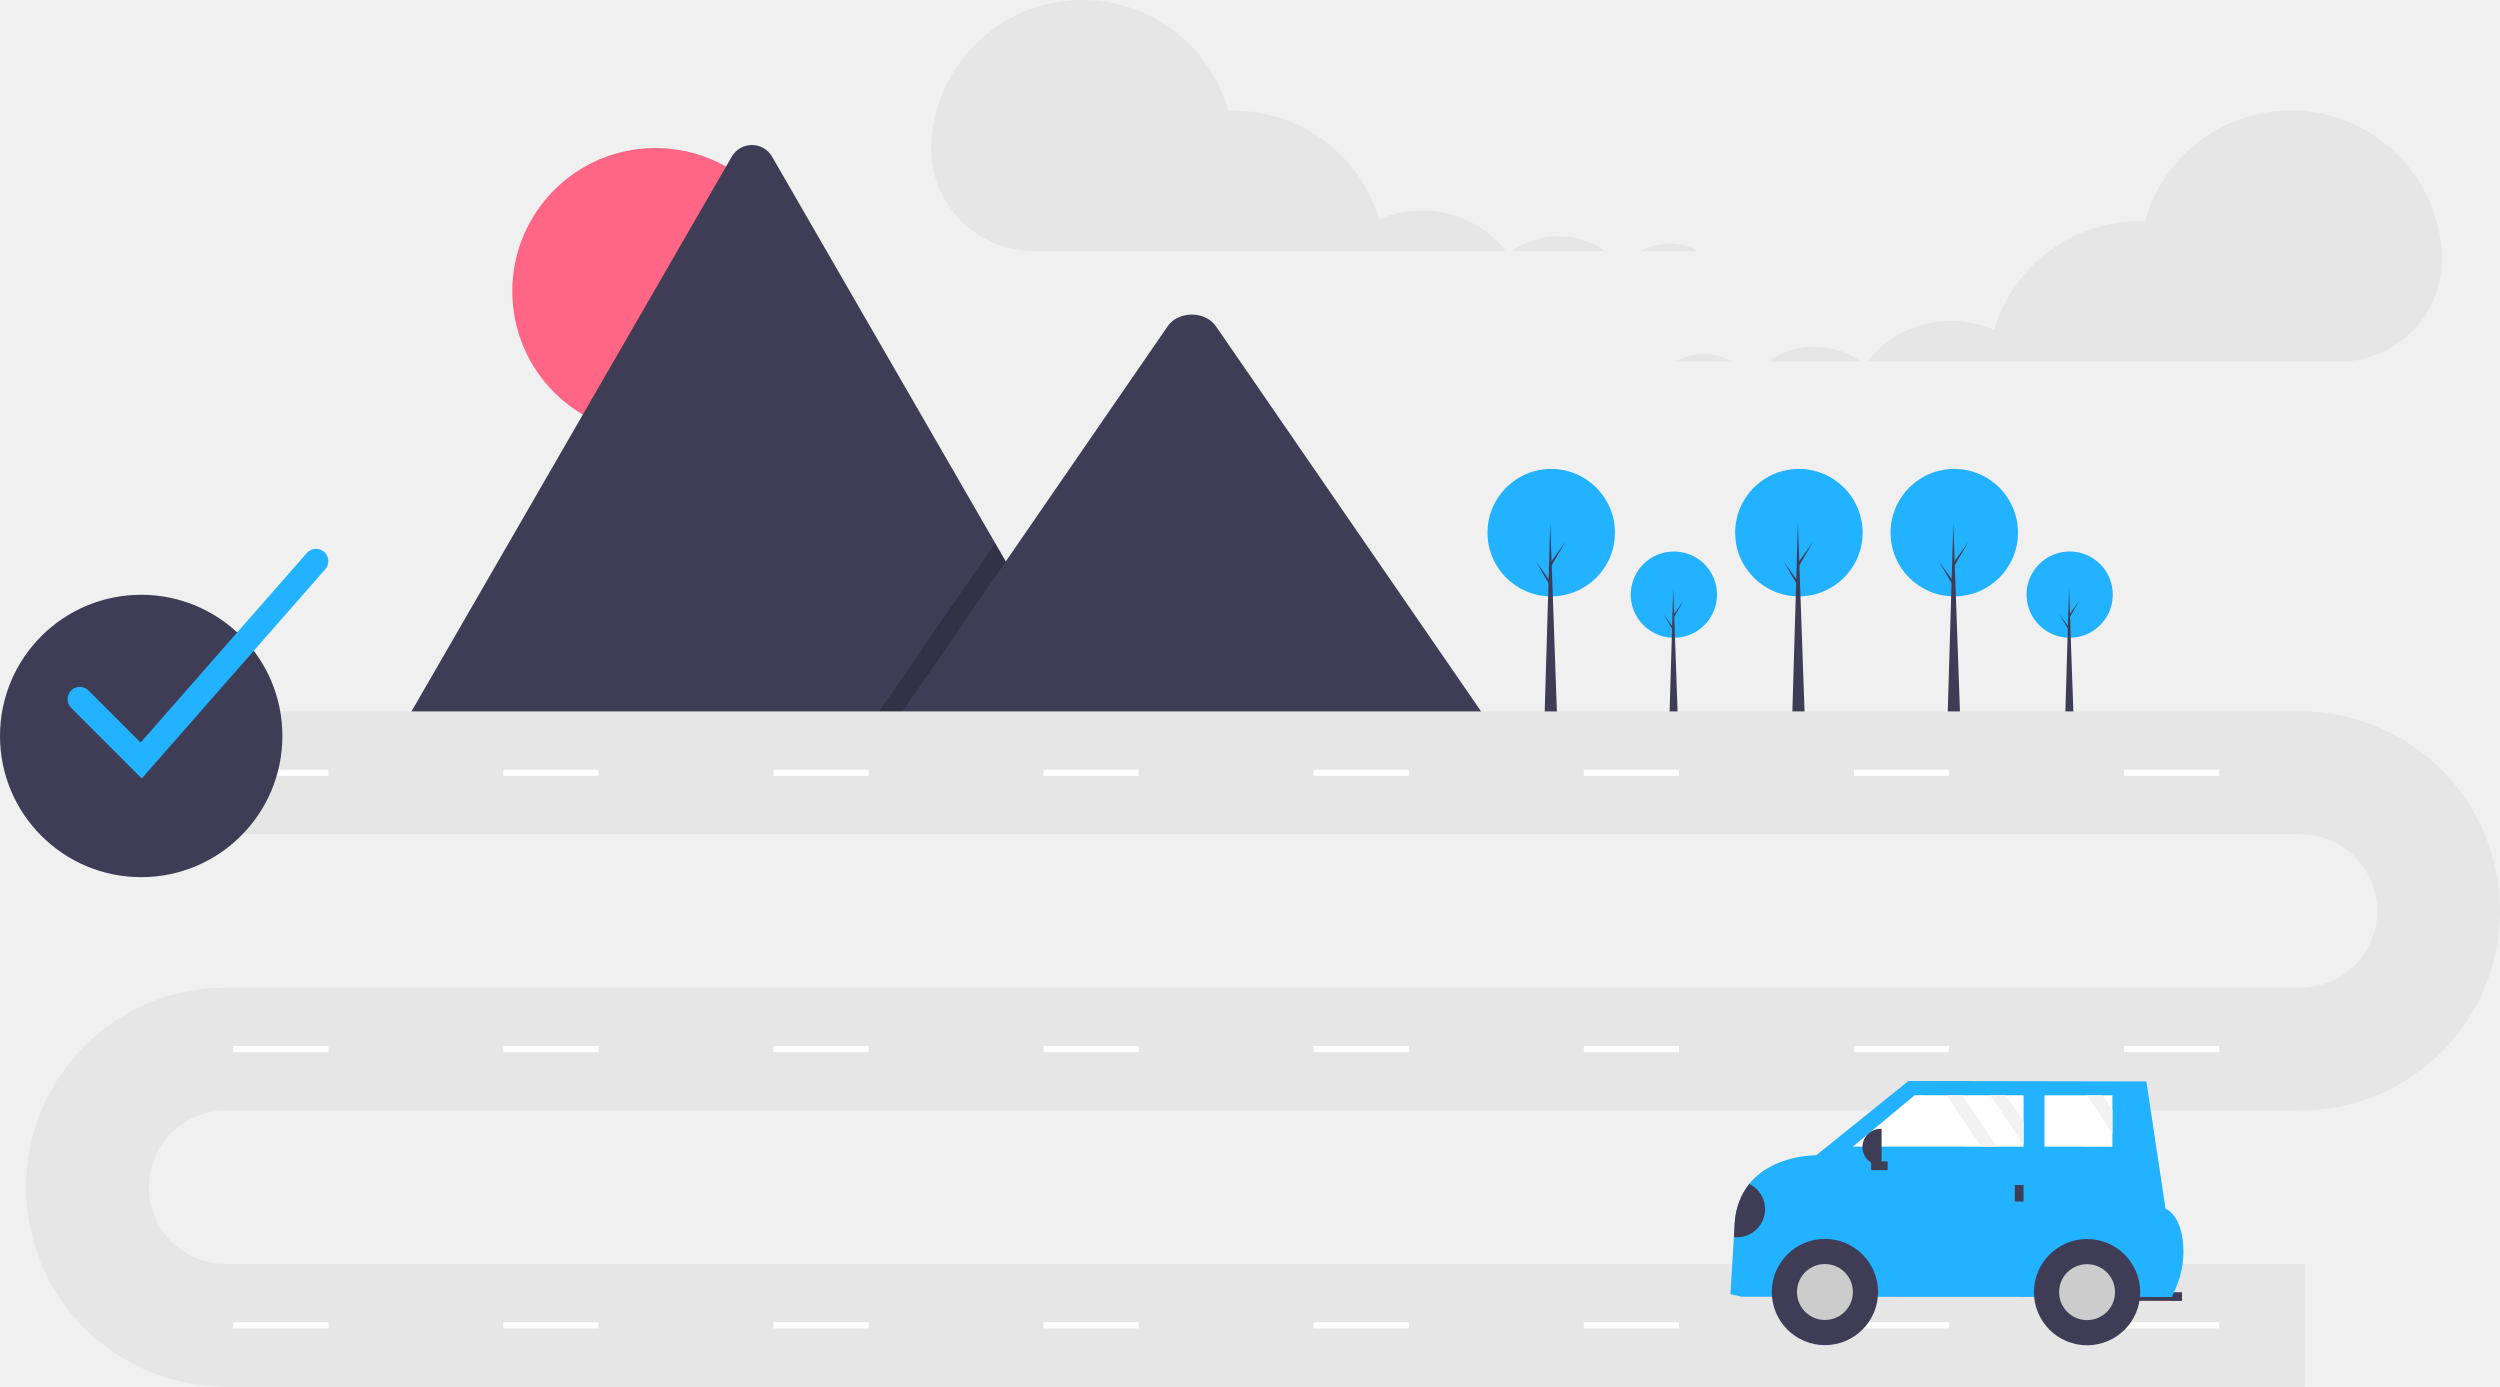
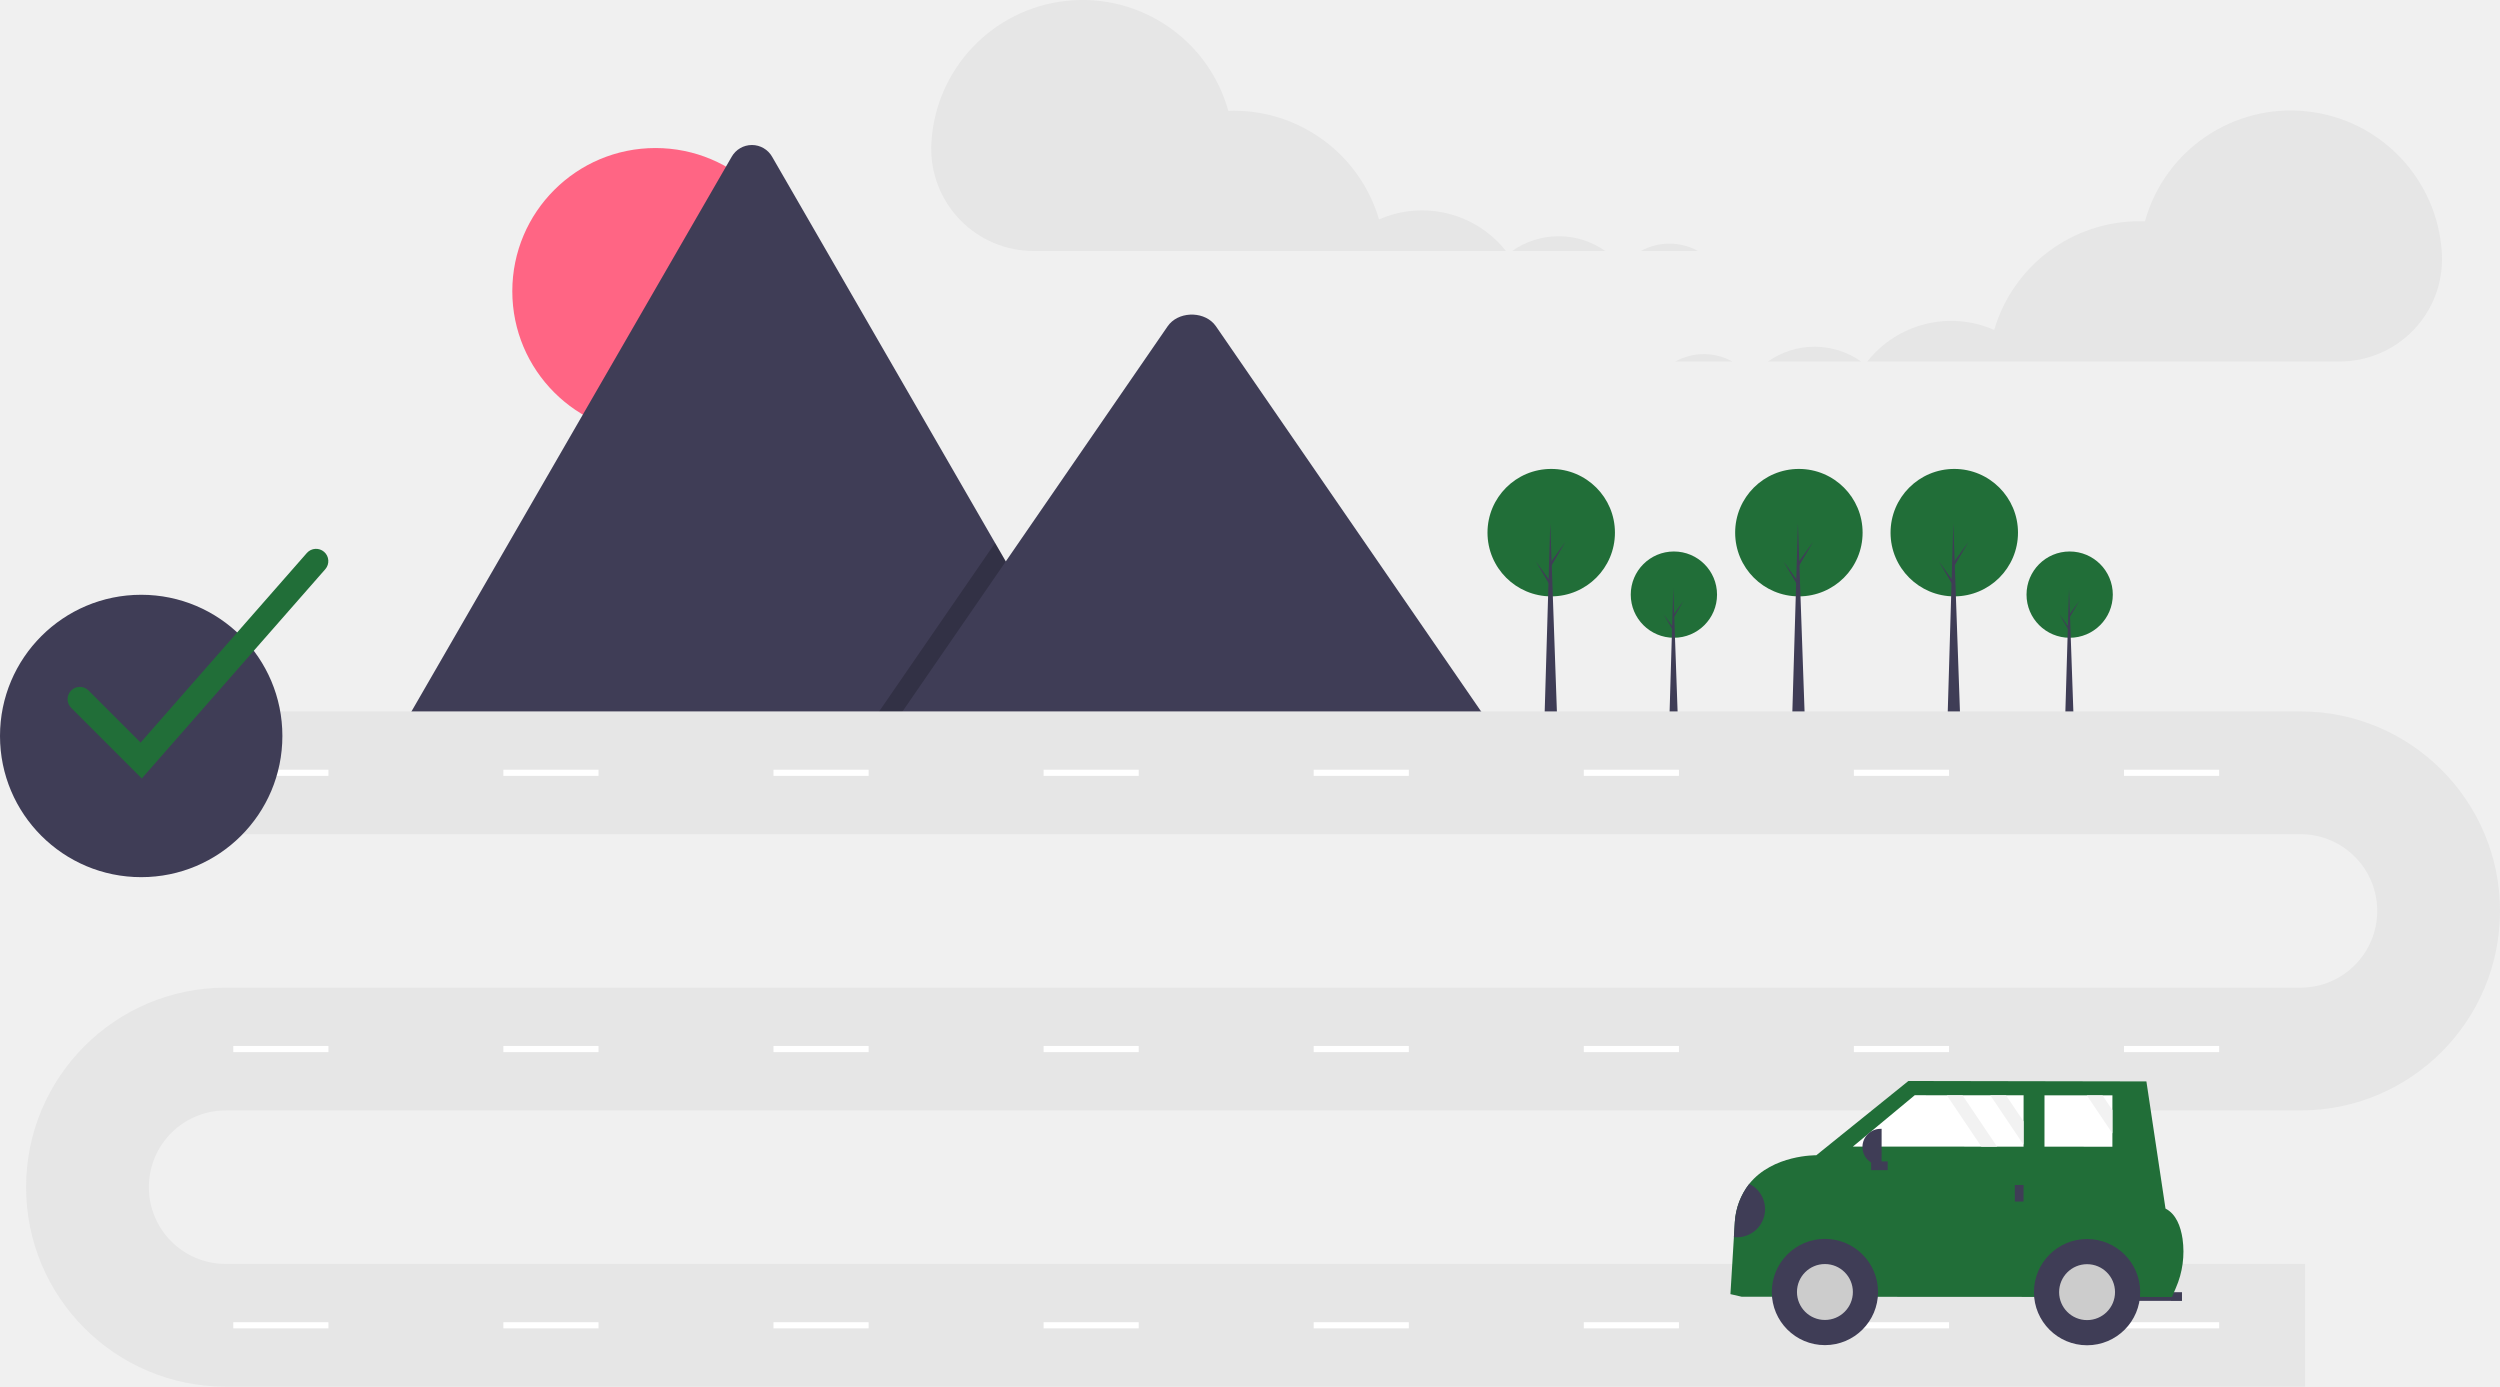
<svg xmlns="http://www.w3.org/2000/svg" data-name="Layer 1" width="886.351" height="491.631" viewBox="0 0 886.351 491.631">
  <circle cx="232.396" cy="103.246" r="50.763" fill="#ff6584" />
  <path d="M548.406,463.863H299.38a5.079,5.079,0,0,1-.931-.074L416.227,259.78a8.246,8.246,0,0,1,14.355,0L509.626,396.686l3.787,6.551Z" transform="translate(-156.8244 -204.1844)" fill="#3f3d56" />
  <polygon points="391.582 259.678 306.558 259.678 348.296 199.052 351.3 194.685 352.802 192.502 356.589 199.052 391.582 259.678" opacity="0.2" />
  <path d="M687.062,463.863H471.675l41.738-60.626,3.004-4.367,54.388-79.007c3.566-5.178,12.144-5.501,16.336-.977a9.83,9.83,0,0,1,.783.977Z" transform="translate(-156.8244 -204.1844)" fill="#3f3d56" />
-   <circle cx="593.463" cy="210.82" r="15.296" fill="#23b2ff" />
+   <circle cx="593.463" cy="210.82" r="15.296" fill="#216e38" />
  <polygon points="594.938 256.894 591.805 256.894 593.233 208.516 594.938 256.894" fill="#3f3d56" />
  <polygon points="593.509 217.685 596.873 213.031 593.463 218.837 593.095 218.192 593.509 217.685" fill="#3f3d56" />
  <polygon points="593.141 222.384 589.777 217.731 593.187 223.536 593.555 222.891 593.141 222.384" fill="#3f3d56" />
-   <circle cx="733.78" cy="210.82" r="15.296" fill="#23b2ff" />
+   <circle cx="733.78" cy="210.82" r="15.296" fill="#216e38" />
  <polygon points="735.254 256.894 732.121 256.894 733.55 208.516 735.254 256.894" fill="#3f3d56" />
  <polygon points="733.826 217.685 737.19 213.031 733.78 218.837 733.411 218.192 733.826 217.685" fill="#3f3d56" />
  <polygon points="733.458 222.384 730.094 217.731 733.504 223.536 733.872 222.891 733.458 222.384" fill="#3f3d56" />
-   <circle cx="637.775" cy="188.846" r="22.592" fill="#23b2ff" />
+   <circle cx="637.775" cy="188.846" r="22.592" fill="#216e38" />
  <polygon points="639.952 256.894 635.325 256.894 637.434 185.444 639.952 256.894" fill="#3f3d56" />
  <polygon points="637.843 198.985 642.81 192.113 637.775 200.687 637.23 199.734 637.843 198.985" fill="#3f3d56" />
  <polygon points="637.298 205.926 632.331 199.054 637.366 207.627 637.911 206.675 637.298 205.926" fill="#3f3d56" />
-   <circle cx="692.868" cy="188.846" r="22.592" fill="#23b2ff" />
+   <circle cx="692.868" cy="188.846" r="22.592" fill="#216e38" />
  <polygon points="695.046 256.894 690.419 256.894 692.528 185.444 695.046 256.894" fill="#3f3d56" />
  <polygon points="692.936 198.985 697.904 192.113 692.868 200.687 692.324 199.734 692.936 198.985" fill="#3f3d56" />
  <polygon points="692.392 205.926 687.424 199.054 692.46 207.627 693.004 206.675 692.392 205.926" fill="#3f3d56" />
-   <circle cx="549.969" cy="188.846" r="22.592" fill="#23b2ff" />
+   <circle cx="549.969" cy="188.846" r="22.592" fill="#216e38" />
  <polygon points="552.146 256.894 547.519 256.894 549.629 185.444 552.146 256.894" fill="#3f3d56" />
  <polygon points="550.037 198.985 555.004 192.113 549.969 200.687 549.425 199.734 550.037 198.985" fill="#3f3d56" />
  <polygon points="549.493 205.926 544.525 199.054 549.561 207.627 550.105 206.675 549.493 205.926" fill="#3f3d56" />
  <path d="M974.074,695.816H236.808a70.734,70.734,0,1,1,0-141.468H972.442a27.205,27.205,0,0,0,0-54.411H212.323v-43.529H972.442a70.734,70.734,0,1,1,0,141.468H236.808a27.205,27.205,0,1,0,0,54.411H974.074Z" transform="translate(-156.8244 -204.1844)" fill="#e6e6e6" />
  <rect x="82.704" y="272.9" width="33.735" height="2.176" fill="#fff" />
  <rect x="178.467" y="272.9" width="33.735" height="2.176" fill="#fff" />
  <rect x="274.23" y="272.9" width="33.735" height="2.176" fill="#fff" />
  <rect x="369.993" y="272.9" width="33.735" height="2.176" fill="#fff" />
  <rect x="465.756" y="272.9" width="33.735" height="2.176" fill="#fff" />
  <rect x="561.519" y="272.9" width="33.735" height="2.176" fill="#fff" />
  <rect x="657.282" y="272.9" width="33.735" height="2.176" fill="#fff" />
  <rect x="753.045" y="272.9" width="33.735" height="2.176" fill="#fff" />
  <rect x="82.704" y="370.839" width="33.735" height="2.176" fill="#fff" />
  <rect x="178.467" y="370.839" width="33.735" height="2.176" fill="#fff" />
  <rect x="274.23" y="370.839" width="33.735" height="2.176" fill="#fff" />
  <rect x="369.993" y="370.839" width="33.735" height="2.176" fill="#fff" />
  <rect x="465.756" y="370.839" width="33.735" height="2.176" fill="#fff" />
  <rect x="561.519" y="370.839" width="33.735" height="2.176" fill="#fff" />
  <rect x="657.282" y="370.839" width="33.735" height="2.176" fill="#fff" />
  <rect x="753.045" y="370.839" width="33.735" height="2.176" fill="#fff" />
  <rect x="82.704" y="468.779" width="33.735" height="2.176" fill="#fff" />
  <rect x="178.467" y="468.779" width="33.735" height="2.176" fill="#fff" />
  <rect x="274.23" y="468.779" width="33.735" height="2.176" fill="#fff" />
  <rect x="369.993" y="468.779" width="33.735" height="2.176" fill="#fff" />
  <rect x="465.756" y="468.779" width="33.735" height="2.176" fill="#fff" />
  <rect x="561.519" y="468.779" width="33.735" height="2.176" fill="#fff" />
  <rect x="657.282" y="468.779" width="33.735" height="2.176" fill="#fff" />
  <rect x="753.045" y="468.779" width="33.735" height="2.176" fill="#fff" />
  <path d="M732.01,298.879a28.992,28.992,0,0,0-6.045-5.704h12.624A21.114,21.114,0,0,0,732.01,298.879Z" transform="translate(-156.8244 -204.1844)" fill="none" />
  <path d="M690.743,293.176h2.176c-.468.328-.936.655-1.383,1.01C691.281,293.842,691.009,293.511,690.743,293.176Z" transform="translate(-156.8244 -204.1844)" fill="none" />
  <path d="M748.692,290.559a20.833,20.833,0,0,1,10.129,2.617H738.589A20.742,20.742,0,0,1,748.692,290.559Z" transform="translate(-156.8244 -204.1844)" fill="#e6e6e6" />
  <path d="M709.431,287.941a28.623,28.623,0,0,1,16.534,5.235H692.919A28.616,28.616,0,0,1,709.431,287.941Z" transform="translate(-156.8244 -204.1844)" fill="#e6e6e6" />
  <path d="M487.036,254.807a53.656,53.656,0,0,1,105.274-11.313c.65-.023,1.3-.049,1.955-.049a53.669,53.669,0,0,1,51.482,38.538A37.92,37.92,0,0,1,690.743,293.176h-167.372a36.293,36.293,0,0,1-36.373-37.577Q487.014,255.204,487.036,254.807Z" transform="translate(-156.8244 -204.1844)" fill="#e6e6e6" />
  <path d="M777.587,338.055a28.992,28.992,0,0,1,6.045-5.704H771.008A21.114,21.114,0,0,1,777.587,338.055Z" transform="translate(-156.8244 -204.1844)" fill="none" />
  <path d="M818.854,332.352h-2.176c.468.328.936.655,1.383,1.01C818.316,333.018,818.588,332.687,818.854,332.352Z" transform="translate(-156.8244 -204.1844)" fill="none" />
  <path d="M760.905,329.734a20.833,20.833,0,0,0-10.129,2.617h20.232A20.742,20.742,0,0,0,760.905,329.734Z" transform="translate(-156.8244 -204.1844)" fill="#e6e6e6" />
  <path d="M800.166,327.117a28.623,28.623,0,0,0-16.534,5.235h33.046A28.616,28.616,0,0,0,800.166,327.117Z" transform="translate(-156.8244 -204.1844)" fill="#e6e6e6" />
  <path d="M1022.561,293.983a53.656,53.656,0,0,0-105.274-11.313c-.65-.023-1.3-.049-1.955-.049a53.669,53.669,0,0,0-51.482,38.538A37.92,37.92,0,0,0,818.854,332.352H986.226a36.293,36.293,0,0,0,36.373-37.577Q1022.583,294.379,1022.561,293.983Z" transform="translate(-156.8244 -204.1844)" fill="#e6e6e6" />
  <rect x="910.977" y="662.314" width="19.453" height="3.088" transform="translate(1684.227 1124.024) rotate(-179.9694)" fill="#3f3d56" />
-   <path d="M770.332,663.006l4.014.928,152.533.082,1.372-3.196a32.257,32.257,0,0,0,2.371-17.442c-.657-4.414-2.303-8.799-6.042-10.704L917.811,587.59l-84.389-.151L800.772,613.773s-15.401-.277-23.768,10.14a24.45,24.45,0,0,0-5.114,13.466l-.33,5.419Z" transform="translate(-156.8244 -204.1844)" fill="#23b2ff" />
+   <path d="M770.332,663.006l4.014.928,152.533.082,1.372-3.196a32.257,32.257,0,0,0,2.371-17.442c-.657-4.414-2.303-8.799-6.042-10.704L917.811,587.59l-84.389-.151L800.772,613.773s-15.401-.277-23.768,10.14a24.45,24.45,0,0,0-5.114,13.466l-.33,5.419Z" transform="translate(-156.8244 -204.1844)" fill="#216e38" />
  <circle cx="647.009" cy="458.067" r="18.835" fill="#3f3d56" />
  <circle cx="647.009" cy="458.067" r="9.913" fill="#ccc" />
  <circle cx="739.95" cy="458.117" r="18.835" fill="#3f3d56" />
  <circle cx="739.95" cy="458.117" r="9.913" fill="#ccc" />
  <polygon points="656.92 406.511 702.483 406.53 708.045 406.53 717.435 406.537 717.435 405.852 717.442 397.594 717.449 388.322 711.201 388.322 705.639 388.316 695.787 388.309 690.225 388.309 678.851 388.302 656.92 406.511" fill="#fff" />
  <polygon points="724.849 406.544 748.929 406.557 748.935 401.832 748.935 393.574 748.942 388.342 745.416 388.342 739.854 388.335 724.856 388.329 724.849 406.544" fill="#fff" />
  <rect x="871.165" y="624.31" width="3.088" height="5.867" transform="translate(1588.257 1050.768) rotate(-179.9694)" fill="#3f3d56" />
  <rect x="821.612" y="614.557" width="3.088" height="5.867" transform="translate(1284.262 -409.5198) rotate(90.03063)" fill="#3f3d56" />
  <path d="M817.138,604.397h.34a6.453,6.453,0,0,1,6.453,6.453v0a6.453,6.453,0,0,1-6.453,6.453h-.34a0,0,0,0,1,0,0V604.397A0,0,0,0,1,817.138,604.397Z" transform="translate(1483.919 1017.955) rotate(-179.9694)" fill="#3f3d56" />
  <path d="M771.559,642.797a9.975,9.975,0,0,0,5.445-18.885,24.45,24.45,0,0,0-5.114,13.466Z" transform="translate(-156.8244 -204.1844)" fill="#3f3d56" />
  <polygon points="705.639 388.316 717.435 405.852 717.442 397.594 711.201 388.322 705.639 388.316" fill="#f2f2f2" />
  <polygon points="739.854 388.335 748.935 401.832 748.935 393.574 745.416 388.342 739.854 388.335" fill="#f2f2f2" />
  <polygon points="690.225 388.309 702.483 406.53 708.045 406.53 695.787 388.309 690.225 388.309" fill="#f2f2f2" />
  <circle cx="50.058" cy="260.93" r="50.058" fill="#3f3d56" />
-   <path d="M207.091,480.184l-25.051-25.051a4.353,4.353,0,0,1,6.156-6.156L206.674,467.455l58.964-67.239a4.353,4.353,0,0,1,6.545,5.74Z" transform="translate(-156.8244 -204.1844)" fill="#23b2ff" />
+   <path d="M207.091,480.184l-25.051-25.051a4.353,4.353,0,0,1,6.156-6.156L206.674,467.455l58.964-67.239a4.353,4.353,0,0,1,6.545,5.74Z" transform="translate(-156.8244 -204.1844)" fill="#216e38" />
</svg>
